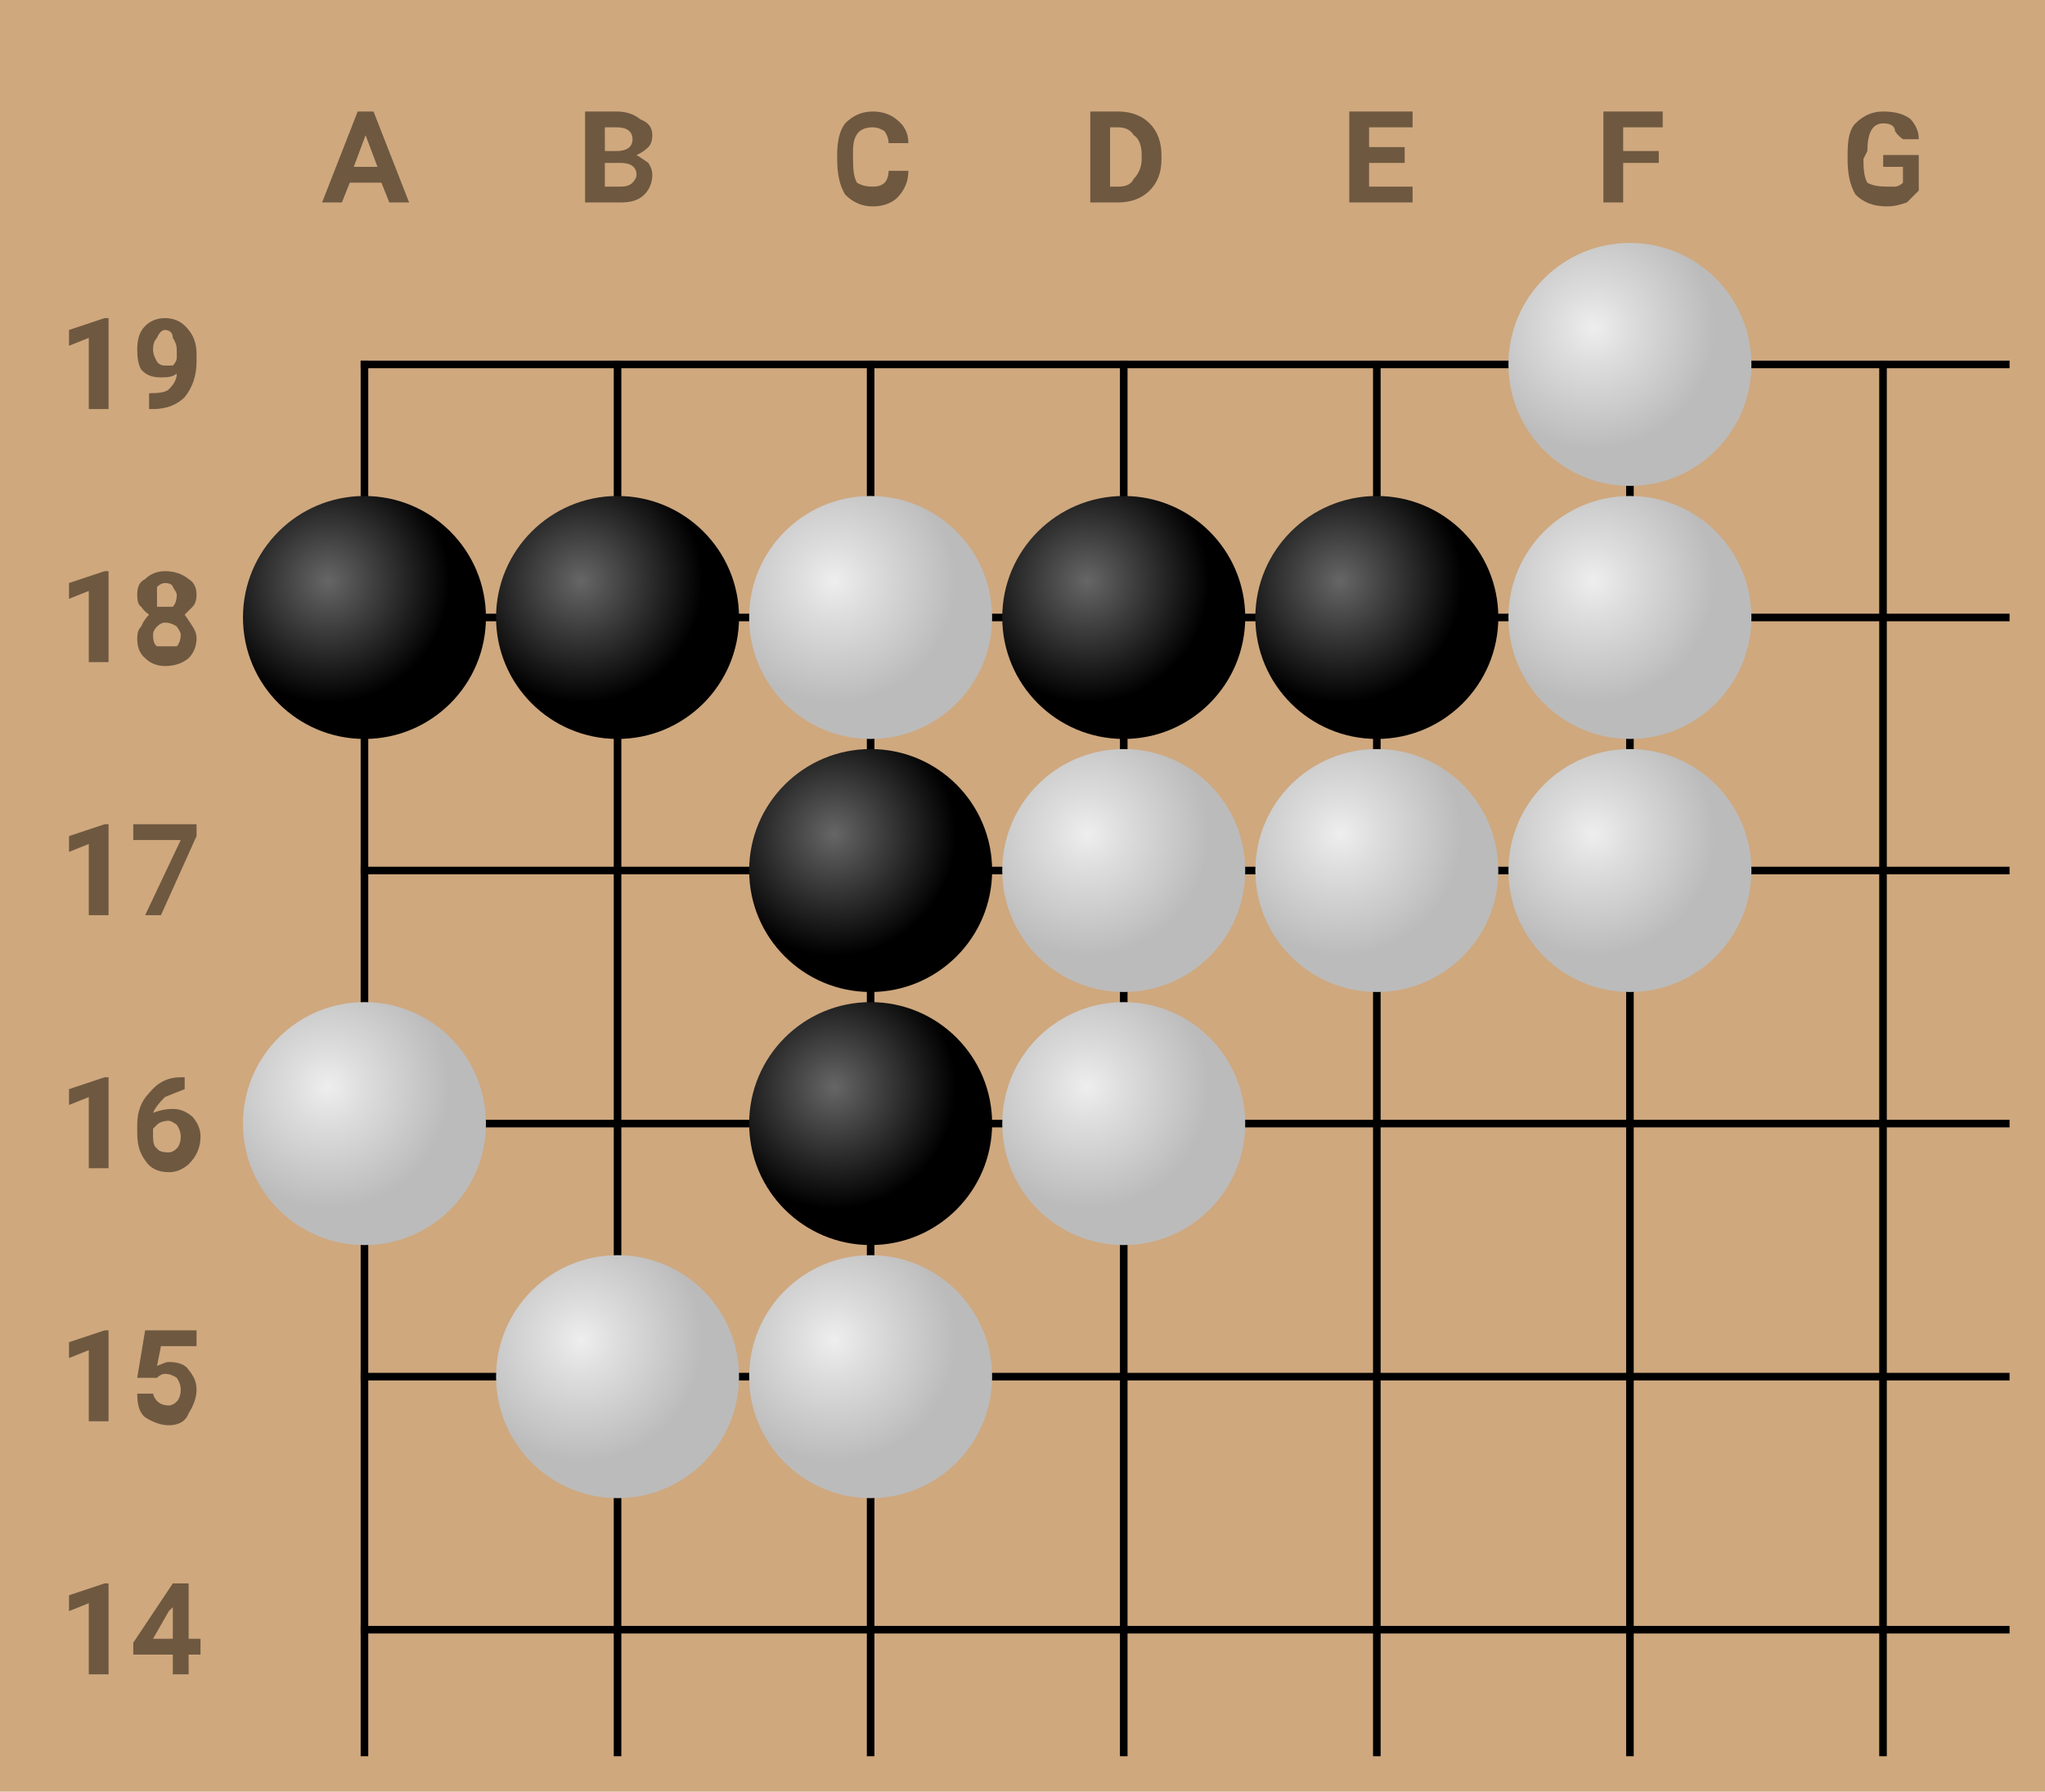
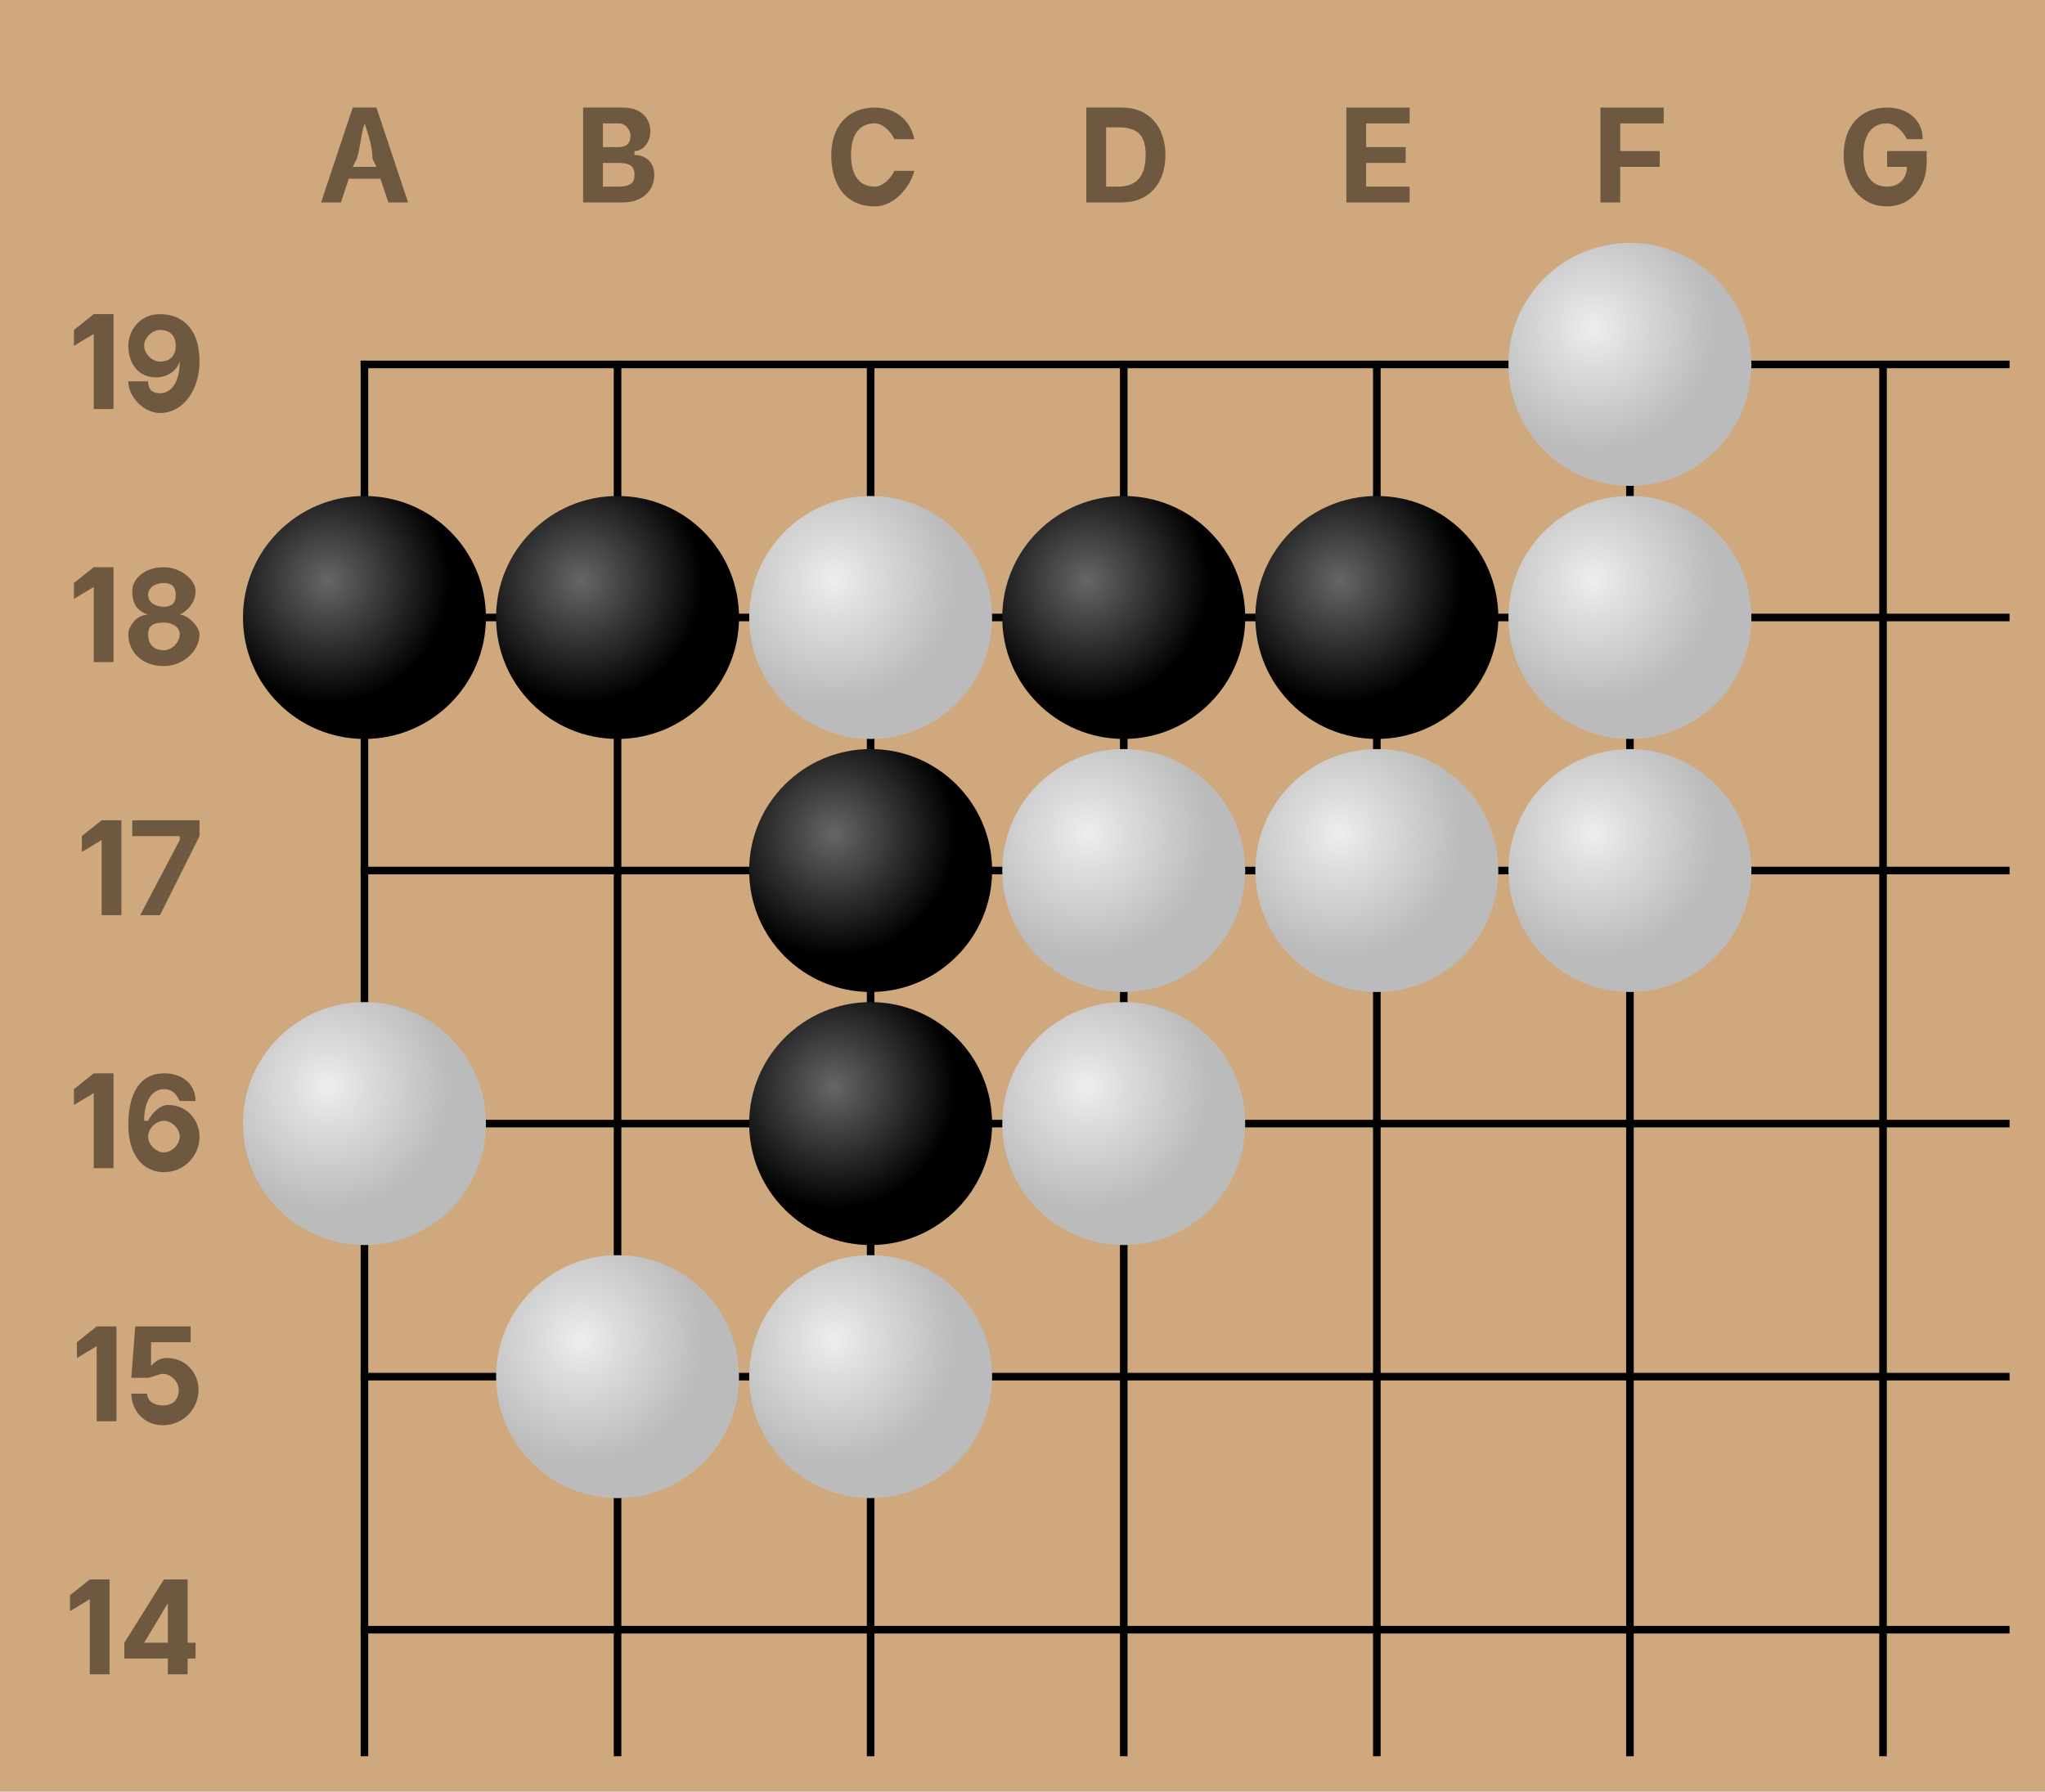
- <svg xmlns="http://www.w3.org/2000/svg" font-family="Roboto" font-size="0.5" font-weight="700" viewBox="0 0 800 700.99" width="800">
+ <svg xmlns="http://www.w3.org/2000/svg" font-family="Inter" font-size="0.5" font-weight="700" viewBox="0 0 800 700.99" width="800">
  <defs>
    <clipPath id="board-clip">
      <rect height="6" width="7" x="-0.5" y="-0.5" />
    </clipPath>
    <marker id="linehead" markerHeight="4" markerWidth="4" refX="2" refY="2">
      <circle cx="2" cy="2" r="2" />
    </marker>
    <marker id="arrowhead" markerHeight="5" markerWidth="7" orient="auto" refX="7" refY="2.5">
      <polygon points="0 0, 7 2.5, 0 5" />
    </marker>
    <radialGradient cx="35%" cy="35%" id="black-stone-fill">
      <stop offset="0%" stop-color="#666" />
      <stop offset="100%" stop-color="black" />
    </radialGradient>
    <radialGradient cx="35%" cy="35%" id="white-stone-fill">
      <stop offset="0%" stop-color="#eee" />
      <stop offset="30%" stop-color="#ddd" />
      <stop offset="100%" stop-color="#bbb" />
    </radialGradient>
  </defs>
  <rect fill="#cfa87e" height="100%" width="100%" x="0" y="0" />
  <g id="diagram" transform="scale(99.0099, 99.0099)">
    <g id="board-view" transform="translate(1.44, 1.44)">
      <g clip-path="url(#board-clip)" id="goban">
        <g id="lines" stroke="black" stroke-linecap="square" stroke-width="0.03">
          <line x1="0" x2="0" y1="0" y2="18" />
          <line x1="1" x2="1" y1="0" y2="18" />
          <line x1="2" x2="2" y1="0" y2="18" />
          <line x1="3" x2="3" y1="0" y2="18" />
          <line x1="4" x2="4" y1="0" y2="18" />
          <line x1="5" x2="5" y1="0" y2="18" />
          <line x1="6" x2="6" y1="0" y2="18" />
          <line x1="7" x2="7" y1="0" y2="18" />
          <line x1="8" x2="8" y1="0" y2="18" />
          <line x1="9" x2="9" y1="0" y2="18" />
          <line x1="10" x2="10" y1="0" y2="18" />
          <line x1="11" x2="11" y1="0" y2="18" />
          <line x1="12" x2="12" y1="0" y2="18" />
          <line x1="13" x2="13" y1="0" y2="18" />
          <line x1="14" x2="14" y1="0" y2="18" />
          <line x1="15" x2="15" y1="0" y2="18" />
          <line x1="16" x2="16" y1="0" y2="18" />
          <line x1="17" x2="17" y1="0" y2="18" />
          <line x1="18" x2="18" y1="0" y2="18" />
          <line x1="0" x2="18" y1="0" y2="0" />
          <line x1="0" x2="18" y1="1" y2="1" />
          <line x1="0" x2="18" y1="2" y2="2" />
          <line x1="0" x2="18" y1="3" y2="3" />
          <line x1="0" x2="18" y1="4" y2="4" />
          <line x1="0" x2="18" y1="5" y2="5" />
          <line x1="0" x2="18" y1="6" y2="6" />
          <line x1="0" x2="18" y1="7" y2="7" />
          <line x1="0" x2="18" y1="8" y2="8" />
          <line x1="0" x2="18" y1="9" y2="9" />
          <line x1="0" x2="18" y1="10" y2="10" />
          <line x1="0" x2="18" y1="11" y2="11" />
          <line x1="0" x2="18" y1="12" y2="12" />
          <line x1="0" x2="18" y1="13" y2="13" />
          <line x1="0" x2="18" y1="14" y2="14" />
          <line x1="0" x2="18" y1="15" y2="15" />
          <line x1="0" x2="18" y1="16" y2="16" />
          <line x1="0" x2="18" y1="17" y2="17" />
          <line x1="0" x2="18" y1="18" y2="18" />
          <g fill="black" id="hoshi" stroke="none">
            <circle cx="3" cy="3" r="0.09" />
            <circle cx="3" cy="9" r="0.09" />
            <circle cx="3" cy="15" r="0.09" />
            <circle cx="9" cy="3" r="0.09" />
            <circle cx="9" cy="9" r="0.09" />
            <circle cx="9" cy="15" r="0.09" />
            <circle cx="15" cy="3" r="0.09" />
            <circle cx="15" cy="9" r="0.09" />
            <circle cx="15" cy="15" r="0.09" />
          </g>
        </g>
        <g id="stones" stroke="none">
          <circle cx="5" cy="0" fill="url(#white-stone-fill)" r="0.48" />
          <circle cx="0" cy="1" fill="url(#black-stone-fill)" r="0.48" />
          <circle cx="1" cy="1" fill="url(#black-stone-fill)" r="0.48" />
          <circle cx="2" cy="1" fill="url(#white-stone-fill)" r="0.48" />
          <circle cx="3" cy="1" fill="url(#black-stone-fill)" r="0.48" />
          <circle cx="4" cy="1" fill="url(#black-stone-fill)" r="0.48" />
          <circle cx="5" cy="1" fill="url(#white-stone-fill)" r="0.48" />
          <circle cx="2" cy="2" fill="url(#black-stone-fill)" r="0.48" />
          <circle cx="3" cy="2" fill="url(#white-stone-fill)" r="0.48" />
          <circle cx="4" cy="2" fill="url(#white-stone-fill)" r="0.48" />
          <circle cx="5" cy="2" fill="url(#white-stone-fill)" r="0.48" />
          <circle cx="0" cy="3" fill="url(#white-stone-fill)" r="0.48" />
          <circle cx="2" cy="3" fill="url(#black-stone-fill)" r="0.48" />
          <circle cx="3" cy="3" fill="url(#white-stone-fill)" r="0.48" />
          <circle cx="1" cy="4" fill="url(#white-stone-fill)" r="0.48" />
          <circle cx="2" cy="4" fill="url(#white-stone-fill)" r="0.48" />
        </g>
        <g id="markup-marks" />
        <g id="markup-triangles" />
        <g id="markup-circles" />
        <g id="markup-squares" />
        <g id="markup-selected" />
        <g id="markup-dimmed" />
        <g id="markup-labels" />
        <g id="markup-lines" marker-end="url(#linehead)" marker-start="url(#linehead)" stroke="black" stroke-width="0.03" />
        <g id="markup-arrows" marker-end="url(#arrowhead)" stroke="black" stroke-width="0.03" />
      </g>
    </g>
    <g fill="#6e5840" id="board-labels" transform="translate(0.8, 0.8)">
      <g text-anchor="middle">
        <text x="0.64" y="0">A</text>
        <text x="1.64" y="0">B</text>
        <text x="2.64" y="0">C</text>
        <text x="3.64" y="0">D</text>
        <text x="4.64" y="0">E</text>
        <text x="5.64" y="0">F</text>
        <text x="6.64" y="0">G</text>
      </g>
      <g text-anchor="end">
        <text dy="0.35em" x="0" y="5.64">14</text>
        <text dy="0.35em" x="0" y="4.64">15</text>
        <text dy="0.35em" x="0" y="3.64">16</text>
        <text dy="0.35em" x="0" y="2.64">17</text>
        <text dy="0.35em" x="0" y="1.64">18</text>
        <text dy="0.35em" x="0" y="0.64">19</text>
      </g>
    </g>
  </g>
</svg>
